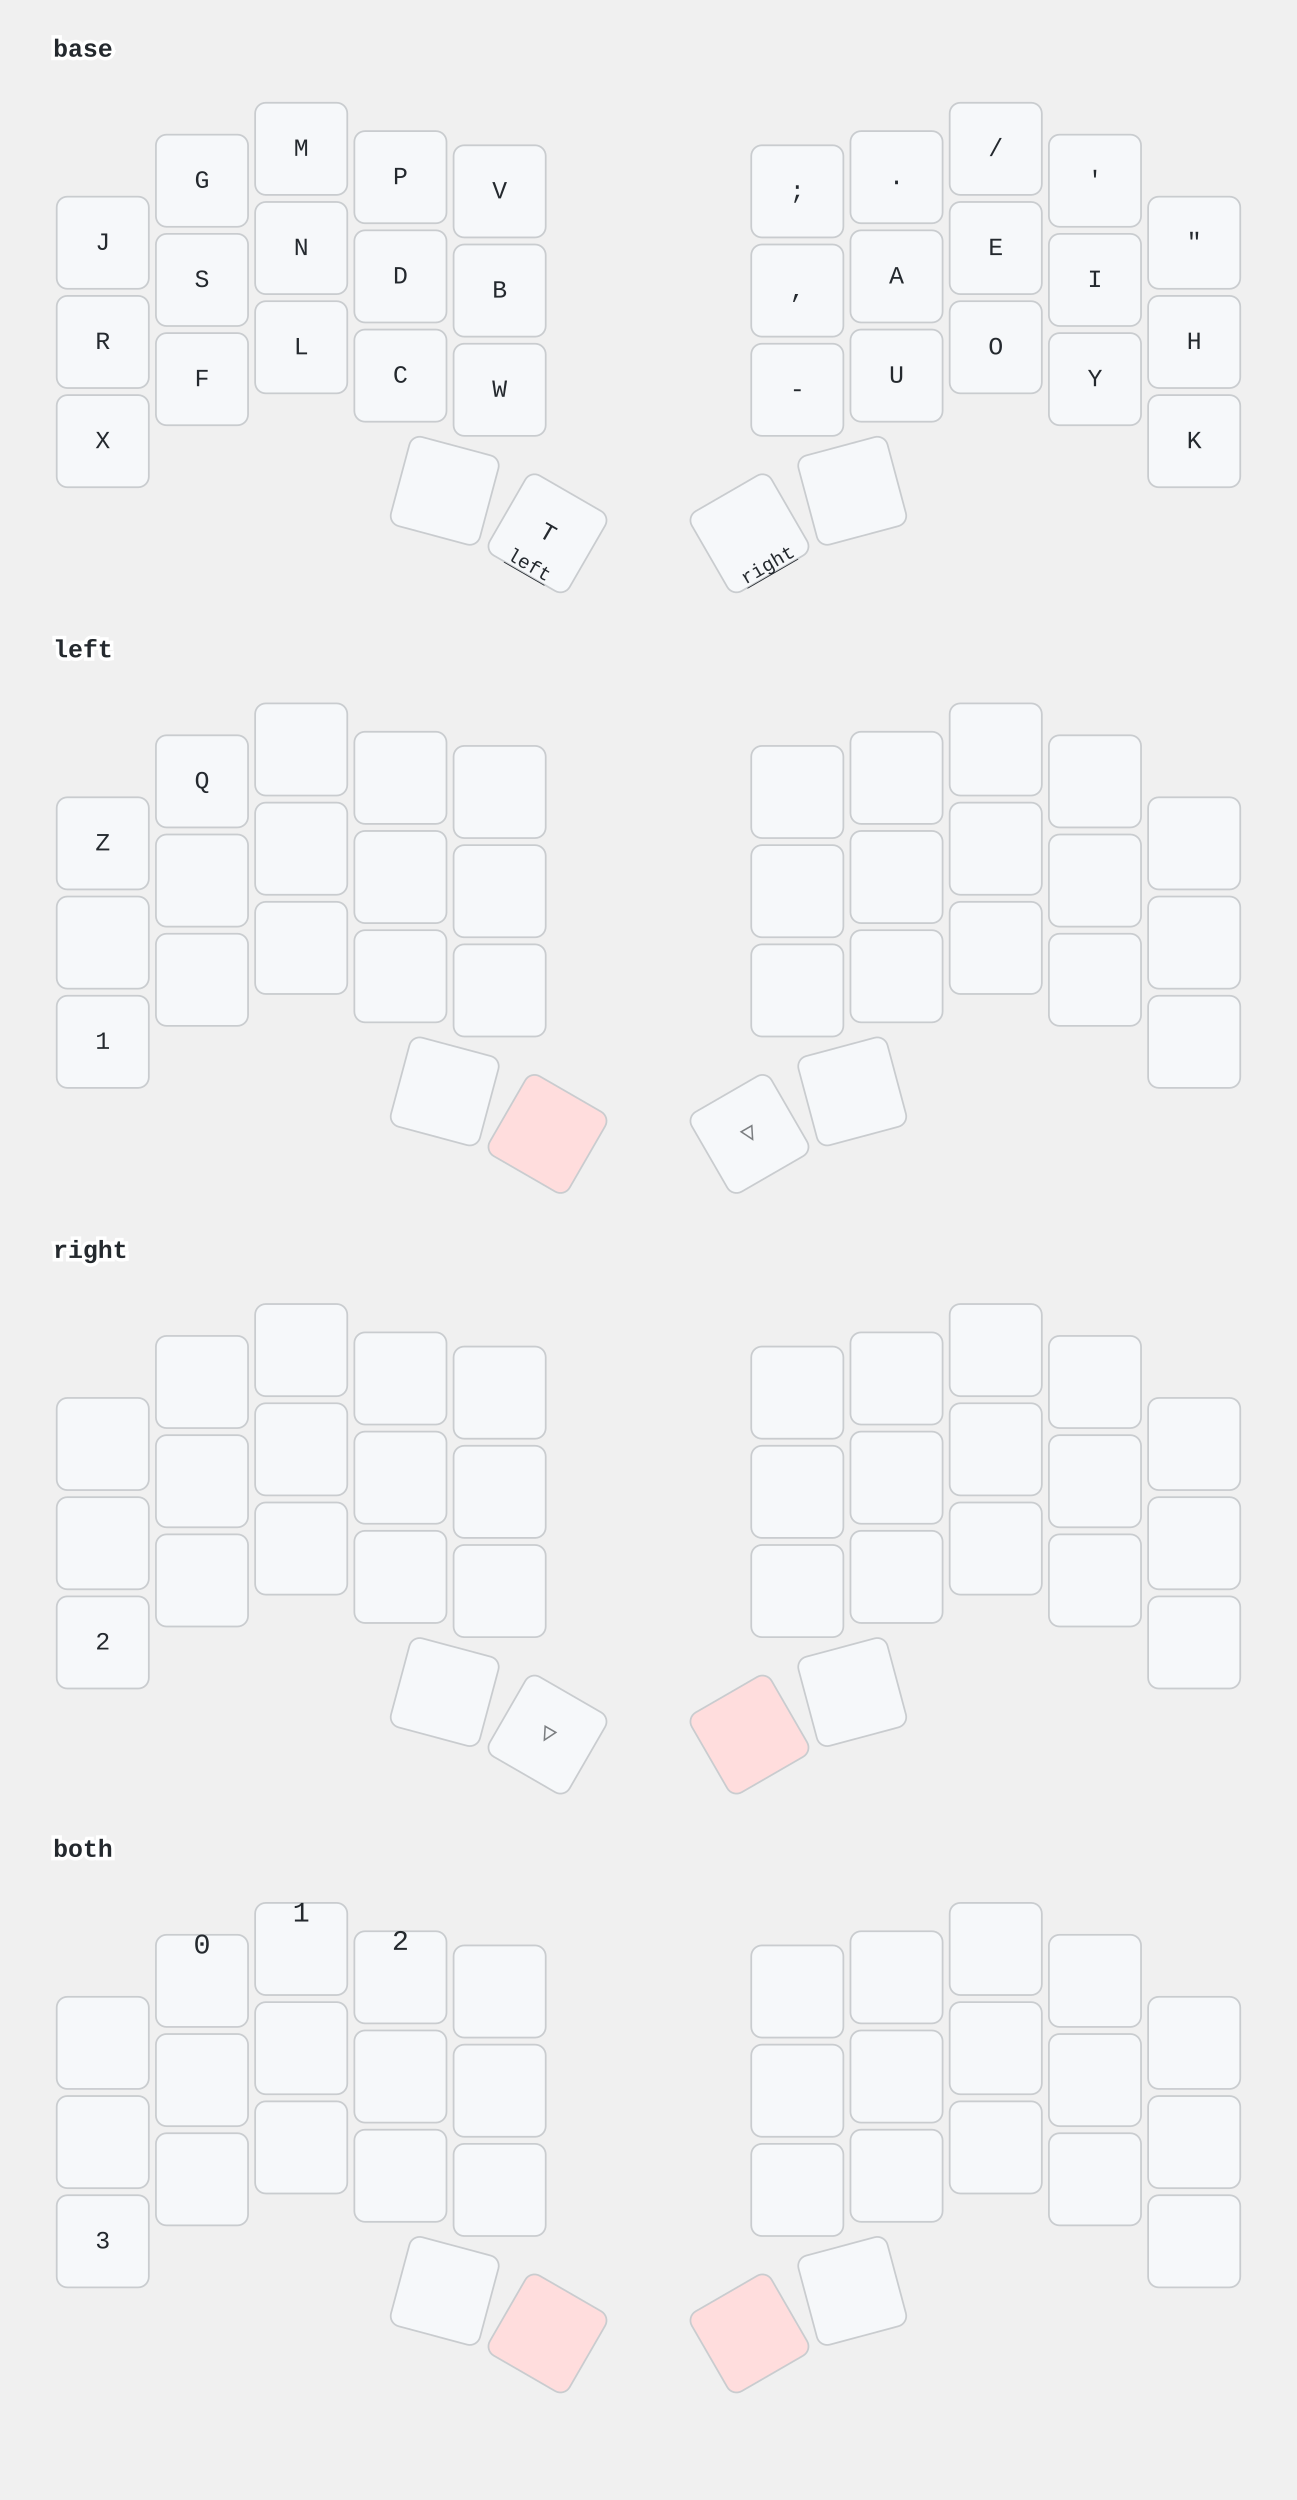
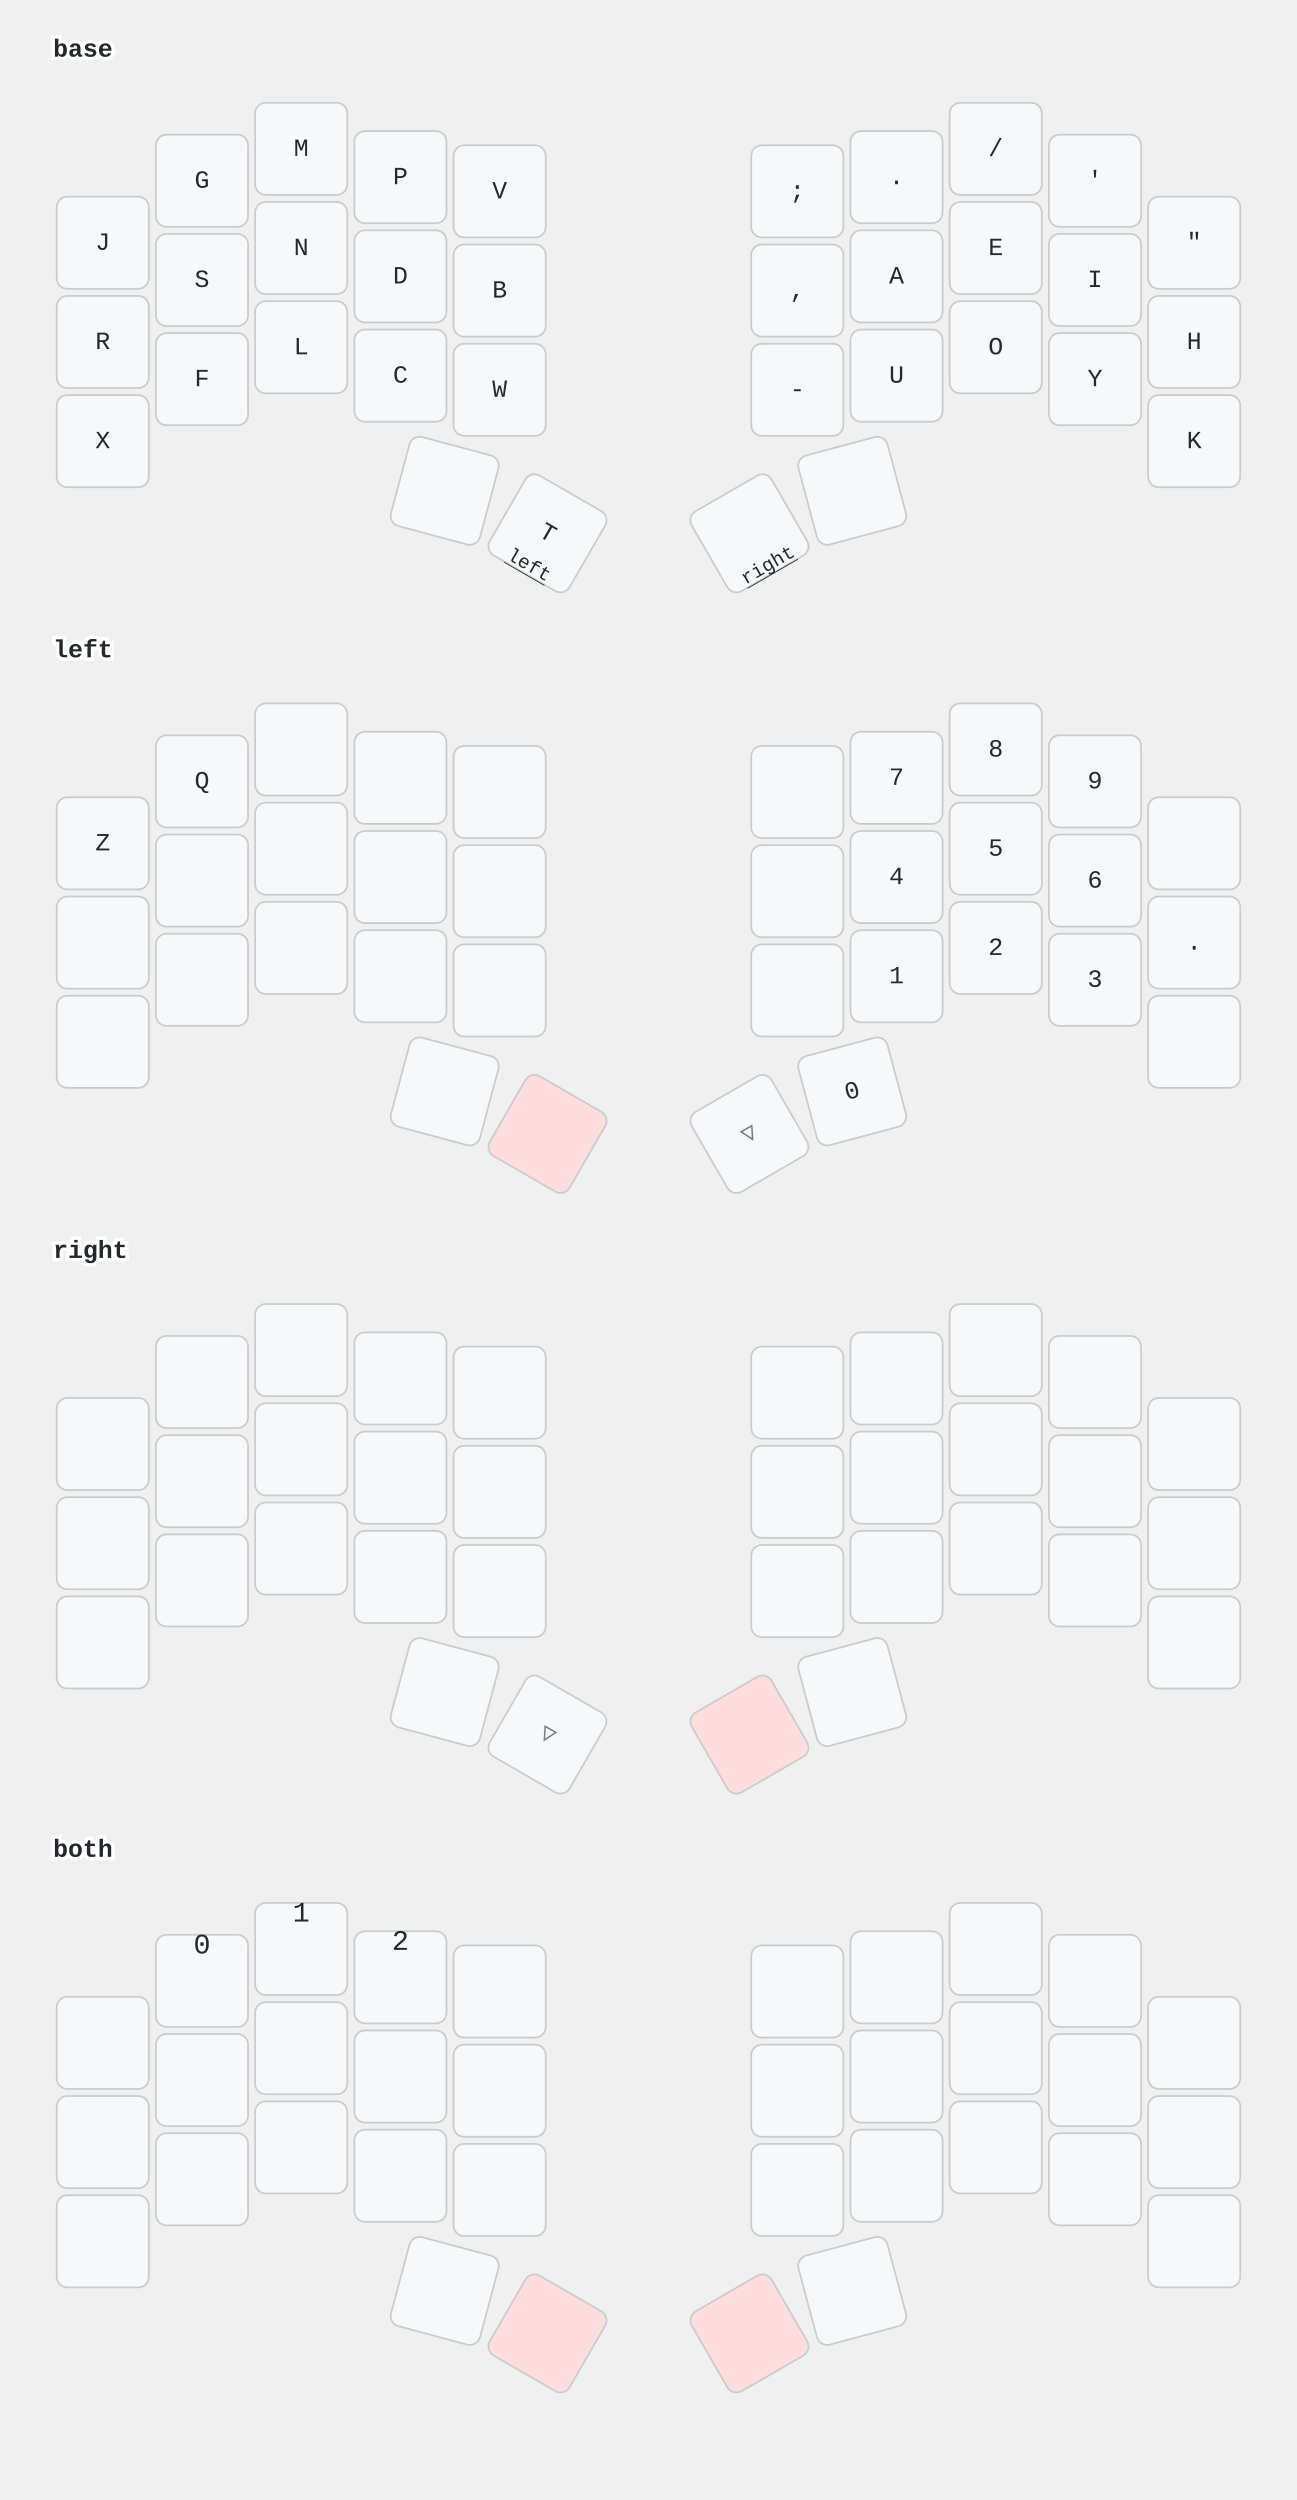
<svg xmlns="http://www.w3.org/2000/svg" xmlns:xlink="http://www.w3.org/1999/xlink" width="732" height="1411" viewBox="0 0 732 1411" class="keymap">
  <defs>/* start glyphs */
<svg id="mdi:apple-keyboard-command">
      <svg id="mdi-apple-keyboard-command" viewBox="0 0 24 24">
        <path d="M6,2A4,4 0 0,1 10,6V8H14V6A4,4 0 0,1 18,2A4,4 0 0,1 22,6A4,4 0 0,1 18,10H16V14H18A4,4 0 0,1 22,18A4,4 0 0,1 18,22A4,4 0 0,1 14,18V16H10V18A4,4 0 0,1 6,22A4,4 0 0,1 2,18A4,4 0 0,1 6,14H8V10H6A4,4 0 0,1 2,6A4,4 0 0,1 6,2M16,18A2,2 0 0,0 18,20A2,2 0 0,0 20,18A2,2 0 0,0 18,16H16V18M14,10H10V14H14V10M6,16A2,2 0 0,0 4,18A2,2 0 0,0 6,20A2,2 0 0,0 8,18V16H6M8,6A2,2 0 0,0 6,4A2,2 0 0,0 4,6A2,2 0 0,0 6,8H8V6M18,8A2,2 0 0,0 20,6A2,2 0 0,0 18,4A2,2 0 0,0 16,6V8H18Z" />
      </svg>
    </svg>
    <svg id="mdi:apple-keyboard-control">
      <svg id="mdi-apple-keyboard-control" viewBox="0 0 24 24">
        <path d="M19.78,11.78L18.36,13.19L12,6.83L5.64,13.19L4.22,11.78L12,4L19.78,11.78Z" />
      </svg>
    </svg>
    <svg id="mdi:apple-keyboard-option">
      <svg id="mdi-apple-keyboard-option" viewBox="0 0 24 24">
        <path d="M3,4H9.11L16.15,18H21V20H14.88L7.84,6H3V4M14,4H21V6H14V4Z" />
      </svg>
    </svg>
    <svg id="mdi:apple-keyboard-shift">
      <svg id="mdi-apple-keyboard-shift" viewBox="0 0 24 24">
        <path d="M15,18V12H17.17L12,6.83L6.83,12H9V18H15M12,4L22,14H17V20H7V14H2L12,4Z" />
      </svg>
    </svg>
    <svg id="mdi:arrow-down">
      <svg id="mdi-arrow-down" viewBox="0 0 24 24">
        <path d="M11,4H13V16L18.5,10.5L19.92,11.92L12,19.84L4.08,11.92L5.5,10.5L11,16V4Z" />
      </svg>
    </svg>
    <svg id="mdi:arrow-left">
      <svg id="mdi-arrow-left" viewBox="0 0 24 24">
        <path d="M20,11V13H8L13.5,18.5L12.08,19.92L4.16,12L12.08,4.08L13.5,5.5L8,11H20Z" />
      </svg>
    </svg>
    <svg id="mdi:arrow-right">
      <svg id="mdi-arrow-right" viewBox="0 0 24 24">
        <path d="M4,11V13H16L10.5,18.5L11.92,19.92L19.84,12L11.92,4.08L10.5,5.5L16,11H4Z" />
      </svg>
    </svg>
    <svg id="mdi:arrow-up">
      <svg id="mdi-arrow-up" viewBox="0 0 24 24">
        <path d="M13,20H11V8L5.5,13.5L4.08,12.08L12,4.16L19.92,12.08L18.5,13.5L13,8V20Z" />
      </svg>
    </svg>
    <svg id="mdi:backspace-outline">
      <svg id="mdi-backspace-outline" viewBox="0 0 24 24">
        <path d="M19,15.59L17.59,17L14,13.41L10.41,17L9,15.59L12.59,12L9,8.41L10.41,7L14,10.59L17.59,7L19,8.41L15.41,12L19,15.59M22,3A2,2 0 0,1 24,5V19A2,2 0 0,1 22,21H7C6.31,21 5.77,20.64 5.41,20.11L0,12L5.41,3.88C5.77,3.35 6.31,3 7,3H22M22,5H7L2.28,12L7,19H22V5Z" />
      </svg>
    </svg>
    <svg id="mdi:bluetooth">
      <svg id="mdi-bluetooth" viewBox="0 0 24 24">
        <path d="M14.88,16.29L13,18.17V14.41M13,5.83L14.88,7.71L13,9.58M17.71,7.71L12,2H11V9.58L6.41,5L5,6.41L10.59,12L5,17.58L6.41,19L11,14.41V22H12L17.71,16.29L13.41,12L17.71,7.71Z" />
      </svg>
    </svg>
    <svg id="mdi:close">
      <svg id="mdi-close" viewBox="0 0 24 24">
        <path d="M19,6.41L17.59,5L12,10.59L6.41,5L5,6.41L10.59,12L5,17.59L6.41,19L12,13.41L17.59,19L19,17.59L13.41,12L19,6.41Z" />
      </svg>
    </svg>
    <svg id="mdi:content-copy">
      <svg id="mdi-content-copy" viewBox="0 0 24 24">
        <path d="M19,21H8V7H19M19,5H8A2,2 0 0,0 6,7V21A2,2 0 0,0 8,23H19A2,2 0 0,0 21,21V7A2,2 0 0,0 19,5M16,1H4A2,2 0 0,0 2,3V17H4V3H16V1Z" />
      </svg>
    </svg>
    <svg id="mdi:content-cut">
      <svg id="mdi-content-cut" viewBox="0 0 24 24">
        <path d="M19,3L13,9L15,11L22,4V3M12,12.5A0.5,0.5 0 0,1 11.5,12A0.5,0.5 0 0,1 12,11.5A0.5,0.5 0 0,1 12.5,12A0.5,0.5 0 0,1 12,12.5M6,20A2,2 0 0,1 4,18C4,16.89 4.9,16 6,16A2,2 0 0,1 8,18C8,19.11 7.1,20 6,20M6,8A2,2 0 0,1 4,6C4,4.89 4.9,4 6,4A2,2 0 0,1 8,6C8,7.11 7.1,8 6,8M9.64,7.64C9.87,7.14 10,6.59 10,6A4,4 0 0,0 6,2A4,4 0 0,0 2,6A4,4 0 0,0 6,10C6.59,10 7.14,9.87 7.64,9.64L10,12L7.64,14.36C7.14,14.13 6.59,14 6,14A4,4 0 0,0 2,18A4,4 0 0,0 6,22A4,4 0 0,0 10,18C10,17.41 9.87,16.86 9.64,16.36L12,14L19,21H22V20L9.64,7.64Z" />
      </svg>
    </svg>
    <svg id="mdi:content-paste">
      <svg id="mdi-content-paste" viewBox="0 0 24 24">
        <path d="M19,20H5V4H7V7H17V4H19M12,2A1,1 0 0,1 13,3A1,1 0 0,1 12,4A1,1 0 0,1 11,3A1,1 0 0,1 12,2M19,2H14.82C14.4,0.84 13.3,0 12,0C10.7,0 9.6,0.84 9.18,2H5A2,2 0 0,0 3,4V20A2,2 0 0,0 5,22H19A2,2 0 0,0 21,20V4A2,2 0 0,0 19,2Z" />
      </svg>
    </svg>
    <svg id="mdi:flash">
      <svg id="mdi-flash" viewBox="0 0 24 24">
        <path d="M7,2V13H10V22L17,10H13L17,2H7Z" />
      </svg>
    </svg>
    <svg id="mdi:keyboard-return">
      <svg id="mdi-keyboard-return" viewBox="0 0 24 24">
        <path d="M19,7V11H5.83L9.41,7.41L8,6L2,12L8,18L9.41,16.58L5.83,13H21V7H19Z" />
      </svg>
    </svg>
    <svg id="mdi:keyboard-space">
      <svg id="mdi-keyboard-space" viewBox="0 0 24 24">
        <path d="M3 15H5V19H19V15H21V19C21 20.1 20.1 21 19 21H5C3.9 21 3 20.1 3 19V15Z" />
      </svg>
    </svg>
    <svg id="mdi:redo">
      <svg id="mdi-redo" viewBox="0 0 24 24">
        <path d="M18.4,10.6C16.55,9 14.15,8 11.5,8C6.85,8 2.92,11.03 1.54,15.22L3.9,16C4.95,12.81 7.95,10.5 11.5,10.5C13.45,10.5 15.23,11.22 16.62,12.38L13,16H22V7L18.4,10.6Z" />
      </svg>
    </svg>
    <svg id="mdi:select-all">
      <svg id="mdi-select-all" viewBox="0 0 24 24">
        <path d="M9,9H15V15H9M7,17H17V7H7M15,5H17V3H15M15,21H17V19H15M19,17H21V15H19M19,9H21V7H19M19,21A2,2 0 0,0 21,19H19M19,13H21V11H19M11,21H13V19H11M9,3H7V5H9M3,17H5V15H3M5,21V19H3A2,2 0 0,0 5,21M19,3V5H21A2,2 0 0,0 19,3M13,3H11V5H13M3,9H5V7H3M7,21H9V19H7M3,13H5V11H3M3,5H5V3A2,2 0 0,0 3,5Z" />
      </svg>
    </svg>
    <svg id="mdi:undo">
      <svg id="mdi-undo" viewBox="0 0 24 24">
        <path d="M12.5,8C9.85,8 7.45,9 5.6,10.6L2,7V16H11L7.38,12.38C8.77,11.22 10.54,10.5 12.5,10.5C16.04,10.5 19.05,12.81 20.1,16L22.47,15.22C21.08,11.03 17.15,8 12.5,8Z" />
      </svg>
    </svg>
  </defs>/* end glyphs */
<style>/* inherit to force styles through use tags */
svg path {
    fill: inherit;
}

/* font and background color specifications */
svg.keymap {
    font-family: SFMono-Regular,Consolas,Liberation Mono,Menlo,monospace;
    font-size: 14px;
    font-kerning: normal;
    text-rendering: optimizeLegibility;
    fill: #24292e;
}

/* default key styling */
rect.key {
    fill: #f6f8fa;
}

rect.key, rect.combo {
    stroke: #c9cccf;
    stroke-width: 1;
}

/* default key side styling, only used is draw_key_sides is set */
rect.side {
    filter: brightness(90%);
}

/* color accent for combo boxes */
rect.combo, rect.combo-separate {
    fill: #cdf;
}

/* color accent for held keys */
rect.held, rect.combo.held {
    fill: #fdd;
}

/* color accent for ghost (optional) keys */
rect.ghost, rect.combo.ghost {
    stroke-dasharray: 4, 4;
    stroke-width: 2;
}

text {
    text-anchor: middle;
    dominant-baseline: middle;
}

/* styling for layer labels */
text.label {
    font-weight: bold;
    text-anchor: start;
    stroke: white;
    stroke-width: 4;
    paint-order: stroke;
}

/* styling for optional footer */
text.footer {
    text-anchor: end;
    dominant-baseline: auto;
    stroke: white;
    stroke-width: 4;
    paint-order: stroke;
}

/* styling for combo tap, and key hold/shifted label text */
text.combo, text.hold, text.shifted {
    font-size: 11px;
}

text.hold {
    text-anchor: middle;
    dominant-baseline: auto;
}

text.shifted {
    text-anchor: middle;
    dominant-baseline: hanging;
}

text.layer-activator {
    text-decoration: underline;
}

/* styling for hold/shifted label text in combo box */
text.combo.hold, text.combo.shifted {
    font-size: 8px;
}

/* lighter symbol for transparent keys */
text.trans {
    fill: #7b7e81;
}

/* styling for combo dendrons */
path.combo {
    stroke-width: 1;
    stroke: gray;
    fill: none;
}

/* Start Tabler Icons Cleanup */
/* cannot use height/width with glyphs */
.icon-tabler &gt; path {
    fill: inherit;
    stroke: inherit;
    stroke-width: 2;
}
/* hide tabler's default box */
.icon-tabler &gt; path[stroke="none"][fill="none"] {
    visibility: hidden;
}
/* End Tabler Icons Cleanup */

@media (prefers-color-scheme: dark) {
svg.keymap { fill: #d1d6db; }
rect.key { fill: #3f4750; }
rect.key, rect.combo { stroke: #60666c; }
rect.combo, rect.combo-separate { fill: #1f3d7a; }
rect.held, rect.combo.held { fill: #854747; }
text.label, text.footer { stroke: black; }
text.trans { fill: #7e8184; }
path.combo { stroke: #7f7f7f; }

}
.sym_sub_text.tap {
  translate: -5px 2px;
  font-size: 20px;
}
.sym_sub_text.shifted {
  translate: 10px 13px;
  font-size: 16px;
  opacity: 1.0;
}
</style>
  <g transform="translate(30, 0)" class="layer-base">
    <text x="0" y="28" class="label" id="base">base</text>
    <g transform="translate(0, 56)">
      <g transform="translate(28, 81)" class="key keypos-0">
        <rect rx="6" ry="6" x="-26" y="-26" width="52" height="52" class="key" />
        <text x="0" y="0" class="key tap">J</text>
      </g>
      <g transform="translate(84, 46)" class="key keypos-1">
        <rect rx="6" ry="6" x="-26" y="-26" width="52" height="52" class="key" />
        <text x="0" y="0" class="key tap">G</text>
      </g>
      <g transform="translate(140, 28)" class="key keypos-2">
        <rect rx="6" ry="6" x="-26" y="-26" width="52" height="52" class="key" />
        <text x="0" y="0" class="key tap">M</text>
      </g>
      <g transform="translate(196, 44)" class="key keypos-3">
        <rect rx="6" ry="6" x="-26" y="-26" width="52" height="52" class="key" />
        <text x="0" y="0" class="key tap">P</text>
      </g>
      <g transform="translate(252, 52)" class="key keypos-4">
        <rect rx="6" ry="6" x="-26" y="-26" width="52" height="52" class="key" />
        <text x="0" y="0" class="key tap">V</text>
      </g>
      <g transform="translate(420, 52)" class="key keypos-5">
        <rect rx="6" ry="6" x="-26" y="-26" width="52" height="52" class="key" />
        <text x="0" y="0" class="key tap">;</text>
      </g>
      <g transform="translate(476, 44)" class="key keypos-6">
        <rect rx="6" ry="6" x="-26" y="-26" width="52" height="52" class="key" />
        <text x="0" y="0" class="key tap">.</text>
      </g>
      <g transform="translate(532, 28)" class="key keypos-7">
        <rect rx="6" ry="6" x="-26" y="-26" width="52" height="52" class="key" />
        <text x="0" y="0" class="key tap">/</text>
      </g>
      <g transform="translate(588, 46)" class="key keypos-8">
        <rect rx="6" ry="6" x="-26" y="-26" width="52" height="52" class="key" />
        <text x="0" y="0" class="key tap">'</text>
      </g>
      <g transform="translate(644, 81)" class="key keypos-9">
        <rect rx="6" ry="6" x="-26" y="-26" width="52" height="52" class="key" />
        <text x="0" y="0" class="key tap">"</text>
      </g>
      <g transform="translate(28, 137)" class="key keypos-10">
        <rect rx="6" ry="6" x="-26" y="-26" width="52" height="52" class="key" />
        <text x="0" y="0" class="key tap">R</text>
        <use href="#mdi:apple-keyboard-control" xlink:href="#mdi:apple-keyboard-control" x="-8" y="9" height="15" width="15.0" class="key hold glyph mdi:apple-keyboard-control" />
      </g>
      <g transform="translate(84, 102)" class="key keypos-11">
        <rect rx="6" ry="6" x="-26" y="-26" width="52" height="52" class="key" />
        <text x="0" y="0" class="key tap">S</text>
        <use href="#mdi:apple-keyboard-option" xlink:href="#mdi:apple-keyboard-option" x="-8" y="9" height="15" width="15.0" class="key hold glyph mdi:apple-keyboard-option" />
      </g>
      <g transform="translate(140, 84)" class="key keypos-12">
        <rect rx="6" ry="6" x="-26" y="-26" width="52" height="52" class="key" />
        <text x="0" y="0" class="key tap">N</text>
        <use href="#mdi:apple-keyboard-command" xlink:href="#mdi:apple-keyboard-command" x="-8" y="9" height="15" width="15.0" class="key hold glyph mdi:apple-keyboard-command" />
      </g>
      <g transform="translate(196, 100)" class="key keypos-13">
        <rect rx="6" ry="6" x="-26" y="-26" width="52" height="52" class="key" />
        <text x="0" y="0" class="key tap">D</text>
        <use href="#mdi:apple-keyboard-shift" xlink:href="#mdi:apple-keyboard-shift" x="-8" y="9" height="15" width="15.0" class="key hold glyph mdi:apple-keyboard-shift" />
      </g>
      <g transform="translate(252, 108)" class="key keypos-14">
        <rect rx="6" ry="6" x="-26" y="-26" width="52" height="52" class="key" />
        <text x="0" y="0" class="key tap">B</text>
      </g>
      <g transform="translate(420, 108)" class="key keypos-15">
        <rect rx="6" ry="6" x="-26" y="-26" width="52" height="52" class="key" />
        <text x="0" y="0" class="key tap">,</text>
      </g>
      <g transform="translate(476, 100)" class="key keypos-16">
        <rect rx="6" ry="6" x="-26" y="-26" width="52" height="52" class="key" />
        <text x="0" y="0" class="key tap">A</text>
        <use href="#mdi:apple-keyboard-shift" xlink:href="#mdi:apple-keyboard-shift" x="-8" y="9" height="15" width="15.0" class="key hold glyph mdi:apple-keyboard-shift" />
      </g>
      <g transform="translate(532, 84)" class="key keypos-17">
        <rect rx="6" ry="6" x="-26" y="-26" width="52" height="52" class="key" />
        <text x="0" y="0" class="key tap">E</text>
        <use href="#mdi:apple-keyboard-command" xlink:href="#mdi:apple-keyboard-command" x="-8" y="9" height="15" width="15.0" class="key hold glyph mdi:apple-keyboard-command" />
      </g>
      <g transform="translate(588, 102)" class="key keypos-18">
        <rect rx="6" ry="6" x="-26" y="-26" width="52" height="52" class="key" />
        <text x="0" y="0" class="key tap">I</text>
        <use href="#mdi:apple-keyboard-option" xlink:href="#mdi:apple-keyboard-option" x="-8" y="9" height="15" width="15.0" class="key hold glyph mdi:apple-keyboard-option" />
      </g>
      <g transform="translate(644, 137)" class="key keypos-19">
        <rect rx="6" ry="6" x="-26" y="-26" width="52" height="52" class="key" />
        <text x="0" y="0" class="key tap">H</text>
        <use href="#mdi:apple-keyboard-control" xlink:href="#mdi:apple-keyboard-control" x="-8" y="9" height="15" width="15.0" class="key hold glyph mdi:apple-keyboard-control" />
      </g>
      <g transform="translate(28, 193)" class="key keypos-20">
        <rect rx="6" ry="6" x="-26" y="-26" width="52" height="52" class="key" />
        <text x="0" y="0" class="key tap">X</text>
      </g>
      <g transform="translate(84, 158)" class="key keypos-21">
        <rect rx="6" ry="6" x="-26" y="-26" width="52" height="52" class="key" />
        <text x="0" y="0" class="key tap">F</text>
      </g>
      <g transform="translate(140, 140)" class="key keypos-22">
        <rect rx="6" ry="6" x="-26" y="-26" width="52" height="52" class="key" />
        <text x="0" y="0" class="key tap">L</text>
      </g>
      <g transform="translate(196, 156)" class="key keypos-23">
        <rect rx="6" ry="6" x="-26" y="-26" width="52" height="52" class="key" />
        <text x="0" y="0" class="key tap">C</text>
      </g>
      <g transform="translate(252, 164)" class="key keypos-24">
        <rect rx="6" ry="6" x="-26" y="-26" width="52" height="52" class="key" />
        <text x="0" y="0" class="key tap">W</text>
      </g>
      <g transform="translate(420, 164)" class="key keypos-25">
        <rect rx="6" ry="6" x="-26" y="-26" width="52" height="52" class="key" />
        <text x="0" y="0" class="key tap">-</text>
      </g>
      <g transform="translate(476, 156)" class="key keypos-26">
        <rect rx="6" ry="6" x="-26" y="-26" width="52" height="52" class="key" />
        <text x="0" y="0" class="key tap">U</text>
      </g>
      <g transform="translate(532, 140)" class="key keypos-27">
        <rect rx="6" ry="6" x="-26" y="-26" width="52" height="52" class="key" />
        <text x="0" y="0" class="key tap">O</text>
      </g>
      <g transform="translate(588, 158)" class="key keypos-28">
        <rect rx="6" ry="6" x="-26" y="-26" width="52" height="52" class="key" />
        <text x="0" y="0" class="key tap">Y</text>
      </g>
      <g transform="translate(644, 193)" class="key keypos-29">
        <rect rx="6" ry="6" x="-26" y="-26" width="52" height="52" class="key" />
        <text x="0" y="0" class="key tap">K</text>
      </g>
      <g transform="translate(221, 221) rotate(15.0)" class="key keypos-30">
        <rect rx="6" ry="6" x="-26" y="-26" width="52" height="52" class="key" />
        <use href="#mdi:backspace-outline" xlink:href="#mdi:backspace-outline" x="-9" y="-9" height="18" width="18.0" class="key tap glyph mdi:backspace-outline" />
      </g>
      <g transform="translate(279, 245) rotate(30.0)" class="key keypos-31">
        <rect rx="6" ry="6" x="-26" y="-26" width="52" height="52" class="key" />
        <text x="0" y="0" class="key tap">T</text>
        <a href="#left">
          <text x="0" y="24" class="key hold layer-activator">left</text>
        </a>
      </g>
      <g transform="translate(393, 245) rotate(-30.0)" class="key keypos-32">
        <rect rx="6" ry="6" x="-26" y="-26" width="52" height="52" class="key" />
        <use href="#mdi:keyboard-space" xlink:href="#mdi:keyboard-space" x="-9" y="-9" height="18" width="18.0" class="key tap glyph mdi:keyboard-space" />
        <a href="#right">
          <text x="0" y="24" class="key hold layer-activator">right</text>
        </a>
      </g>
      <g transform="translate(451, 221) rotate(-15.0)" class="key keypos-33">
        <rect rx="6" ry="6" x="-26" y="-26" width="52" height="52" class="key" />
        <use href="#mdi:keyboard-return" xlink:href="#mdi:keyboard-return" x="-9" y="-9" height="18" width="18.0" class="key tap glyph mdi:keyboard-return" />
      </g>
    </g>
  </g>
  <g transform="translate(30, 339)" class="layer-left">
    <text x="0" y="28" class="label" id="left">left</text>
    <g transform="translate(0, 56)">
      <g transform="translate(28, 81)" class="key keypos-0">
        <rect rx="6" ry="6" x="-26" y="-26" width="52" height="52" class="key" />
        <text x="0" y="0" class="key tap">Z</text>
      </g>
      <g transform="translate(84, 46)" class="key keypos-1">
        <rect rx="6" ry="6" x="-26" y="-26" width="52" height="52" class="key" />
        <text x="0" y="0" class="key tap">Q</text>
      </g>
      <g transform="translate(140, 28)" class="key keypos-2">
        <rect rx="6" ry="6" x="-26" y="-26" width="52" height="52" class="key" />
        <use href="#mdi:undo" xlink:href="#mdi:undo" x="-9" y="-9" height="18" width="18.0" class="key tap glyph mdi:undo" />
      </g>
      <g transform="translate(196, 44)" class="key keypos-3">
        <rect rx="6" ry="6" x="-26" y="-26" width="52" height="52" class="key" />
        <use href="#mdi:redo" xlink:href="#mdi:redo" x="-9" y="-9" height="18" width="18.0" class="key tap glyph mdi:redo" />
      </g>
      <g transform="translate(252, 52)" class="key keypos-4">
        <rect rx="6" ry="6" x="-26" y="-26" width="52" height="52" class="key" />
      </g>
      <g transform="translate(420, 52)" class="key keypos-5">
        <rect rx="6" ry="6" x="-26" y="-26" width="52" height="52" class="key" />
      </g>
      <g transform="translate(476, 44)" class="key keypos-6">
        <rect rx="6" ry="6" x="-26" y="-26" width="52" height="52" class="key" />
+         <text x="0" y="0" class="key tap">7</text>
      </g>
      <g transform="translate(532, 28)" class="key keypos-7">
        <rect rx="6" ry="6" x="-26" y="-26" width="52" height="52" class="key" />
+         <text x="0" y="0" class="key tap">8</text>
      </g>
      <g transform="translate(588, 46)" class="key keypos-8">
        <rect rx="6" ry="6" x="-26" y="-26" width="52" height="52" class="key" />
+         <text x="0" y="0" class="key tap">9</text>
      </g>
      <g transform="translate(644, 81)" class="key keypos-9">
        <rect rx="6" ry="6" x="-26" y="-26" width="52" height="52" class="key" />
      </g>
      <g transform="translate(28, 137)" class="key keypos-10">
        <rect rx="6" ry="6" x="-26" y="-26" width="52" height="52" class="key" />
        <use href="#mdi:select-all" xlink:href="#mdi:select-all" x="-9" y="-9" height="18" width="18.0" class="key tap glyph mdi:select-all" />
      </g>
      <g transform="translate(84, 102)" class="key keypos-11">
        <rect rx="6" ry="6" x="-26" y="-26" width="52" height="52" class="key" />
        <use href="#mdi:content-cut" xlink:href="#mdi:content-cut" x="-9" y="-9" height="18" width="18.0" class="key tap glyph mdi:content-cut" />
      </g>
      <g transform="translate(140, 84)" class="key keypos-12">
        <rect rx="6" ry="6" x="-26" y="-26" width="52" height="52" class="key" />
        <use href="#mdi:content-copy" xlink:href="#mdi:content-copy" x="-9" y="-9" height="18" width="18.0" class="key tap glyph mdi:content-copy" />
      </g>
      <g transform="translate(196, 100)" class="key keypos-13">
        <rect rx="6" ry="6" x="-26" y="-26" width="52" height="52" class="key" />
        <use href="#mdi:content-paste" xlink:href="#mdi:content-paste" x="-9" y="-9" height="18" width="18.0" class="key tap glyph mdi:content-paste" />
      </g>
      <g transform="translate(252, 108)" class="key keypos-14">
        <rect rx="6" ry="6" x="-26" y="-26" width="52" height="52" class="key" />
      </g>
      <g transform="translate(420, 108)" class="key keypos-15">
        <rect rx="6" ry="6" x="-26" y="-26" width="52" height="52" class="key" />
      </g>
      <g transform="translate(476, 100)" class="key keypos-16">
        <rect rx="6" ry="6" x="-26" y="-26" width="52" height="52" class="key" />
-         <use href="#mdi:apple-keyboard-shift" xlink:href="#mdi:apple-keyboard-shift" x="-9" y="-9" height="18" width="18.0" class="key tap glyph mdi:apple-keyboard-shift" />
+         <text x="0" y="0" class="key tap">4</text>
+         <use href="#mdi:apple-keyboard-shift" xlink:href="#mdi:apple-keyboard-shift" x="-8" y="9" height="15" width="15.0" class="key hold glyph mdi:apple-keyboard-shift" />
      </g>
      <g transform="translate(532, 84)" class="key keypos-17">
        <rect rx="6" ry="6" x="-26" y="-26" width="52" height="52" class="key" />
+         <text x="0" y="0" class="key tap">5</text>
+         <use href="#mdi:apple-keyboard-command" xlink:href="#mdi:apple-keyboard-command" x="-8" y="9" height="15" width="15.0" class="key hold glyph mdi:apple-keyboard-command" />
      </g>
      <g transform="translate(588, 102)" class="key keypos-18">
        <rect rx="6" ry="6" x="-26" y="-26" width="52" height="52" class="key" />
+         <text x="0" y="0" class="key tap">6</text>
+         <use href="#mdi:apple-keyboard-option" xlink:href="#mdi:apple-keyboard-option" x="-8" y="9" height="15" width="15.0" class="key hold glyph mdi:apple-keyboard-option" />
      </g>
      <g transform="translate(644, 137)" class="key keypos-19">
        <rect rx="6" ry="6" x="-26" y="-26" width="52" height="52" class="key" />
+         <text x="0" y="0" class="key tap">.</text>
+         <use href="#mdi:apple-keyboard-control" xlink:href="#mdi:apple-keyboard-control" x="-8" y="9" height="15" width="15.0" class="key hold glyph mdi:apple-keyboard-control" />
      </g>
      <g transform="translate(28, 193)" class="key keypos-20">
        <rect rx="6" ry="6" x="-26" y="-26" width="52" height="52" class="key" />
+       </g>
+       <g transform="translate(84, 158)" class="key keypos-21">
+         <rect rx="6" ry="6" x="-26" y="-26" width="52" height="52" class="key" />
+       </g>
+       <g transform="translate(140, 140)" class="key keypos-22">
+         <rect rx="6" ry="6" x="-26" y="-26" width="52" height="52" class="key" />
+       </g>
+       <g transform="translate(196, 156)" class="key keypos-23">
+         <rect rx="6" ry="6" x="-26" y="-26" width="52" height="52" class="key" />
+       </g>
+       <g transform="translate(252, 164)" class="key keypos-24">
+         <rect rx="6" ry="6" x="-26" y="-26" width="52" height="52" class="key" />
+       </g>
+       <g transform="translate(420, 164)" class="key keypos-25">
+         <rect rx="6" ry="6" x="-26" y="-26" width="52" height="52" class="key" />
+       </g>
+       <g transform="translate(476, 156)" class="key keypos-26">
+         <rect rx="6" ry="6" x="-26" y="-26" width="52" height="52" class="key" />
        <text x="0" y="0" class="key tap">1</text>
      </g>
-       <g transform="translate(84, 158)" class="key keypos-21">
-         <rect rx="6" ry="6" x="-26" y="-26" width="52" height="52" class="key" />
-       </g>
-       <g transform="translate(140, 140)" class="key keypos-22">
-         <rect rx="6" ry="6" x="-26" y="-26" width="52" height="52" class="key" />
-       </g>
-       <g transform="translate(196, 156)" class="key keypos-23">
-         <rect rx="6" ry="6" x="-26" y="-26" width="52" height="52" class="key" />
-       </g>
-       <g transform="translate(252, 164)" class="key keypos-24">
-         <rect rx="6" ry="6" x="-26" y="-26" width="52" height="52" class="key" />
-       </g>
-       <g transform="translate(420, 164)" class="key keypos-25">
-         <rect rx="6" ry="6" x="-26" y="-26" width="52" height="52" class="key" />
-       </g>
-       <g transform="translate(476, 156)" class="key keypos-26">
-         <rect rx="6" ry="6" x="-26" y="-26" width="52" height="52" class="key" />
-       </g>
      <g transform="translate(532, 140)" class="key keypos-27">
        <rect rx="6" ry="6" x="-26" y="-26" width="52" height="52" class="key" />
+         <text x="0" y="0" class="key tap">2</text>
      </g>
      <g transform="translate(588, 158)" class="key keypos-28">
        <rect rx="6" ry="6" x="-26" y="-26" width="52" height="52" class="key" />
+         <text x="0" y="0" class="key tap">3</text>
      </g>
      <g transform="translate(644, 193)" class="key keypos-29">
        <rect rx="6" ry="6" x="-26" y="-26" width="52" height="52" class="key" />
      </g>
      <g transform="translate(221, 221) rotate(15.0)" class="key keypos-30">
        <rect rx="6" ry="6" x="-26" y="-26" width="52" height="52" class="key" />
      </g>
      <g transform="translate(279, 245) rotate(30.0)" class="key held keypos-31">
        <rect rx="6" ry="6" x="-26" y="-26" width="52" height="52" class="key held" />
      </g>
      <g transform="translate(393, 245) rotate(-30.0)" class="key trans keypos-32">
        <rect rx="6" ry="6" x="-26" y="-26" width="52" height="52" class="key trans" />
        <text x="0" y="0" class="key trans tap">▽</text>
      </g>
      <g transform="translate(451, 221) rotate(-15.0)" class="key keypos-33">
        <rect rx="6" ry="6" x="-26" y="-26" width="52" height="52" class="key" />
+         <text x="0" y="0" class="key tap">0</text>
      </g>
    </g>
  </g>
  <g transform="translate(30, 678)" class="layer-right">
    <text x="0" y="28" class="label" id="right">right</text>
    <g transform="translate(0, 56)">
      <g transform="translate(28, 81)" class="key keypos-0">
        <rect rx="6" ry="6" x="-26" y="-26" width="52" height="52" class="key" />
      </g>
      <g transform="translate(84, 46)" class="key keypos-1">
        <rect rx="6" ry="6" x="-26" y="-26" width="52" height="52" class="key" />
      </g>
      <g transform="translate(140, 28)" class="key keypos-2">
        <rect rx="6" ry="6" x="-26" y="-26" width="52" height="52" class="key" />
      </g>
      <g transform="translate(196, 44)" class="key keypos-3">
        <rect rx="6" ry="6" x="-26" y="-26" width="52" height="52" class="key" />
      </g>
      <g transform="translate(252, 52)" class="key keypos-4">
        <rect rx="6" ry="6" x="-26" y="-26" width="52" height="52" class="key" />
      </g>
      <g transform="translate(420, 52)" class="key keypos-5">
        <rect rx="6" ry="6" x="-26" y="-26" width="52" height="52" class="key" />
      </g>
      <g transform="translate(476, 44)" class="key keypos-6">
        <rect rx="6" ry="6" x="-26" y="-26" width="52" height="52" class="key" />
      </g>
      <g transform="translate(532, 28)" class="key keypos-7">
        <rect rx="6" ry="6" x="-26" y="-26" width="52" height="52" class="key" />
        <use href="#mdi:arrow-up" xlink:href="#mdi:arrow-up" x="-9" y="-9" height="18" width="18.0" class="key tap glyph mdi:arrow-up" />
      </g>
      <g transform="translate(588, 46)" class="key keypos-8">
        <rect rx="6" ry="6" x="-26" y="-26" width="52" height="52" class="key" />
      </g>
      <g transform="translate(644, 81)" class="key keypos-9">
        <rect rx="6" ry="6" x="-26" y="-26" width="52" height="52" class="key" />
      </g>
      <g transform="translate(28, 137)" class="key keypos-10">
        <rect rx="6" ry="6" x="-26" y="-26" width="52" height="52" class="key" />
      </g>
      <g transform="translate(84, 102)" class="key keypos-11">
        <rect rx="6" ry="6" x="-26" y="-26" width="52" height="52" class="key" />
      </g>
      <g transform="translate(140, 84)" class="key keypos-12">
        <rect rx="6" ry="6" x="-26" y="-26" width="52" height="52" class="key" />
      </g>
      <g transform="translate(196, 100)" class="key keypos-13">
        <rect rx="6" ry="6" x="-26" y="-26" width="52" height="52" class="key" />
      </g>
      <g transform="translate(252, 108)" class="key keypos-14">
        <rect rx="6" ry="6" x="-26" y="-26" width="52" height="52" class="key" />
      </g>
      <g transform="translate(420, 108)" class="key keypos-15">
        <rect rx="6" ry="6" x="-26" y="-26" width="52" height="52" class="key" />
      </g>
      <g transform="translate(476, 100)" class="key keypos-16">
        <rect rx="6" ry="6" x="-26" y="-26" width="52" height="52" class="key" />
        <use href="#mdi:arrow-left" xlink:href="#mdi:arrow-left" x="-9" y="-9" height="18" width="18.0" class="key tap glyph mdi:arrow-left" />
      </g>
      <g transform="translate(532, 84)" class="key keypos-17">
        <rect rx="6" ry="6" x="-26" y="-26" width="52" height="52" class="key" />
        <use href="#mdi:arrow-down" xlink:href="#mdi:arrow-down" x="-9" y="-9" height="18" width="18.0" class="key tap glyph mdi:arrow-down" />
      </g>
      <g transform="translate(588, 102)" class="key keypos-18">
        <rect rx="6" ry="6" x="-26" y="-26" width="52" height="52" class="key" />
        <use href="#mdi:arrow-right" xlink:href="#mdi:arrow-right" x="-9" y="-9" height="18" width="18.0" class="key tap glyph mdi:arrow-right" />
      </g>
      <g transform="translate(644, 137)" class="key keypos-19">
        <rect rx="6" ry="6" x="-26" y="-26" width="52" height="52" class="key" />
      </g>
      <g transform="translate(28, 193)" class="key keypos-20">
        <rect rx="6" ry="6" x="-26" y="-26" width="52" height="52" class="key" />
-         <text x="0" y="0" class="key tap">2</text>
      </g>
      <g transform="translate(84, 158)" class="key keypos-21">
        <rect rx="6" ry="6" x="-26" y="-26" width="52" height="52" class="key" />
      </g>
      <g transform="translate(140, 140)" class="key keypos-22">
        <rect rx="6" ry="6" x="-26" y="-26" width="52" height="52" class="key" />
      </g>
      <g transform="translate(196, 156)" class="key keypos-23">
        <rect rx="6" ry="6" x="-26" y="-26" width="52" height="52" class="key" />
      </g>
      <g transform="translate(252, 164)" class="key keypos-24">
        <rect rx="6" ry="6" x="-26" y="-26" width="52" height="52" class="key" />
      </g>
      <g transform="translate(420, 164)" class="key keypos-25">
        <rect rx="6" ry="6" x="-26" y="-26" width="52" height="52" class="key" />
      </g>
      <g transform="translate(476, 156)" class="key keypos-26">
        <rect rx="6" ry="6" x="-26" y="-26" width="52" height="52" class="key" />
      </g>
      <g transform="translate(532, 140)" class="key keypos-27">
        <rect rx="6" ry="6" x="-26" y="-26" width="52" height="52" class="key" />
      </g>
      <g transform="translate(588, 158)" class="key keypos-28">
        <rect rx="6" ry="6" x="-26" y="-26" width="52" height="52" class="key" />
      </g>
      <g transform="translate(644, 193)" class="key keypos-29">
        <rect rx="6" ry="6" x="-26" y="-26" width="52" height="52" class="key" />
      </g>
      <g transform="translate(221, 221) rotate(15.0)" class="key keypos-30">
        <rect rx="6" ry="6" x="-26" y="-26" width="52" height="52" class="key" />
      </g>
      <g transform="translate(279, 245) rotate(30.0)" class="key trans keypos-31">
        <rect rx="6" ry="6" x="-26" y="-26" width="52" height="52" class="key trans" />
        <text x="0" y="0" class="key trans tap">▽</text>
      </g>
      <g transform="translate(393, 245) rotate(-30.0)" class="key held keypos-32">
        <rect rx="6" ry="6" x="-26" y="-26" width="52" height="52" class="key held" />
      </g>
      <g transform="translate(451, 221) rotate(-15.0)" class="key keypos-33">
        <rect rx="6" ry="6" x="-26" y="-26" width="52" height="52" class="key" />
      </g>
    </g>
  </g>
  <g transform="translate(30, 1016)" class="layer-both">
    <text x="0" y="28" class="label" id="both">both</text>
    <g transform="translate(0, 56)">
      <g transform="translate(28, 81)" class="key keypos-0">
        <rect rx="6" ry="6" x="-26" y="-26" width="52" height="52" class="key" />
        <use href="#mdi:flash" xlink:href="#mdi:flash" x="-9" y="-9" height="18" width="18.0" class="key tap glyph mdi:flash" />
      </g>
      <g transform="translate(84, 46)" class="key sym_sub_text keypos-1">
        <rect rx="6" ry="6" x="-26" y="-26" width="52" height="52" class="key sym_sub_text" />
        <use href="#mdi:bluetooth" xlink:href="#mdi:bluetooth" x="-9" y="-9" height="18" width="18.0" class="key sym_sub_text tap glyph mdi:bluetooth" />
        <text x="0" y="-24" class="key sym_sub_text shifted">0</text>
      </g>
      <g transform="translate(140, 28)" class="key sym_sub_text keypos-2">
        <rect rx="6" ry="6" x="-26" y="-26" width="52" height="52" class="key sym_sub_text" />
        <use href="#mdi:bluetooth" xlink:href="#mdi:bluetooth" x="-9" y="-9" height="18" width="18.0" class="key sym_sub_text tap glyph mdi:bluetooth" />
        <text x="0" y="-24" class="key sym_sub_text shifted">1</text>
      </g>
      <g transform="translate(196, 44)" class="key sym_sub_text keypos-3">
        <rect rx="6" ry="6" x="-26" y="-26" width="52" height="52" class="key sym_sub_text" />
        <use href="#mdi:bluetooth" xlink:href="#mdi:bluetooth" x="-9" y="-9" height="18" width="18.0" class="key sym_sub_text tap glyph mdi:bluetooth" />
        <text x="0" y="-24" class="key sym_sub_text shifted">2</text>
      </g>
      <g transform="translate(252, 52)" class="key sym_sub_text keypos-4">
        <rect rx="6" ry="6" x="-26" y="-26" width="52" height="52" class="key sym_sub_text" />
        <use href="#mdi:bluetooth" xlink:href="#mdi:bluetooth" x="-9" y="-9" height="18" width="18.0" class="key sym_sub_text tap glyph mdi:bluetooth" />
        <use href="#mdi:close" xlink:href="#mdi:close" x="-8" y="-24" height="15" width="15.0" class="key sym_sub_text shifted glyph mdi:close" />
      </g>
      <g transform="translate(420, 52)" class="key keypos-5">
        <rect rx="6" ry="6" x="-26" y="-26" width="52" height="52" class="key" />
      </g>
      <g transform="translate(476, 44)" class="key keypos-6">
        <rect rx="6" ry="6" x="-26" y="-26" width="52" height="52" class="key" />
      </g>
      <g transform="translate(532, 28)" class="key keypos-7">
        <rect rx="6" ry="6" x="-26" y="-26" width="52" height="52" class="key" />
      </g>
      <g transform="translate(588, 46)" class="key keypos-8">
        <rect rx="6" ry="6" x="-26" y="-26" width="52" height="52" class="key" />
      </g>
      <g transform="translate(644, 81)" class="key keypos-9">
        <rect rx="6" ry="6" x="-26" y="-26" width="52" height="52" class="key" />
-         <use href="#mdi:flash" xlink:href="#mdi:flash" x="-9" y="-9" height="18" width="18.0" class="key tap glyph mdi:flash" />
      </g>
      <g transform="translate(28, 137)" class="key keypos-10">
        <rect rx="6" ry="6" x="-26" y="-26" width="52" height="52" class="key" />
      </g>
      <g transform="translate(84, 102)" class="key keypos-11">
        <rect rx="6" ry="6" x="-26" y="-26" width="52" height="52" class="key" />
      </g>
      <g transform="translate(140, 84)" class="key keypos-12">
        <rect rx="6" ry="6" x="-26" y="-26" width="52" height="52" class="key" />
      </g>
      <g transform="translate(196, 100)" class="key keypos-13">
        <rect rx="6" ry="6" x="-26" y="-26" width="52" height="52" class="key" />
      </g>
      <g transform="translate(252, 108)" class="key keypos-14">
        <rect rx="6" ry="6" x="-26" y="-26" width="52" height="52" class="key" />
      </g>
      <g transform="translate(420, 108)" class="key keypos-15">
        <rect rx="6" ry="6" x="-26" y="-26" width="52" height="52" class="key" />
      </g>
      <g transform="translate(476, 100)" class="key keypos-16">
        <rect rx="6" ry="6" x="-26" y="-26" width="52" height="52" class="key" />
      </g>
      <g transform="translate(532, 84)" class="key keypos-17">
        <rect rx="6" ry="6" x="-26" y="-26" width="52" height="52" class="key" />
      </g>
      <g transform="translate(588, 102)" class="key keypos-18">
        <rect rx="6" ry="6" x="-26" y="-26" width="52" height="52" class="key" />
      </g>
      <g transform="translate(644, 137)" class="key keypos-19">
        <rect rx="6" ry="6" x="-26" y="-26" width="52" height="52" class="key" />
      </g>
      <g transform="translate(28, 193)" class="key keypos-20">
        <rect rx="6" ry="6" x="-26" y="-26" width="52" height="52" class="key" />
-         <text x="0" y="0" class="key tap">3</text>
      </g>
      <g transform="translate(84, 158)" class="key keypos-21">
        <rect rx="6" ry="6" x="-26" y="-26" width="52" height="52" class="key" />
      </g>
      <g transform="translate(140, 140)" class="key keypos-22">
        <rect rx="6" ry="6" x="-26" y="-26" width="52" height="52" class="key" />
      </g>
      <g transform="translate(196, 156)" class="key keypos-23">
        <rect rx="6" ry="6" x="-26" y="-26" width="52" height="52" class="key" />
      </g>
      <g transform="translate(252, 164)" class="key keypos-24">
        <rect rx="6" ry="6" x="-26" y="-26" width="52" height="52" class="key" />
      </g>
      <g transform="translate(420, 164)" class="key keypos-25">
        <rect rx="6" ry="6" x="-26" y="-26" width="52" height="52" class="key" />
      </g>
      <g transform="translate(476, 156)" class="key keypos-26">
        <rect rx="6" ry="6" x="-26" y="-26" width="52" height="52" class="key" />
      </g>
      <g transform="translate(532, 140)" class="key keypos-27">
        <rect rx="6" ry="6" x="-26" y="-26" width="52" height="52" class="key" />
      </g>
      <g transform="translate(588, 158)" class="key keypos-28">
        <rect rx="6" ry="6" x="-26" y="-26" width="52" height="52" class="key" />
      </g>
      <g transform="translate(644, 193)" class="key keypos-29">
        <rect rx="6" ry="6" x="-26" y="-26" width="52" height="52" class="key" />
      </g>
      <g transform="translate(221, 221) rotate(15.0)" class="key keypos-30">
        <rect rx="6" ry="6" x="-26" y="-26" width="52" height="52" class="key" />
      </g>
      <g transform="translate(279, 245) rotate(30.0)" class="key held keypos-31">
        <rect rx="6" ry="6" x="-26" y="-26" width="52" height="52" class="key held" />
      </g>
      <g transform="translate(393, 245) rotate(-30.0)" class="key held keypos-32">
        <rect rx="6" ry="6" x="-26" y="-26" width="52" height="52" class="key held" />
      </g>
      <g transform="translate(451, 221) rotate(-15.0)" class="key keypos-33">
        <rect rx="6" ry="6" x="-26" y="-26" width="52" height="52" class="key" />
      </g>
    </g>
  </g>
</svg>
